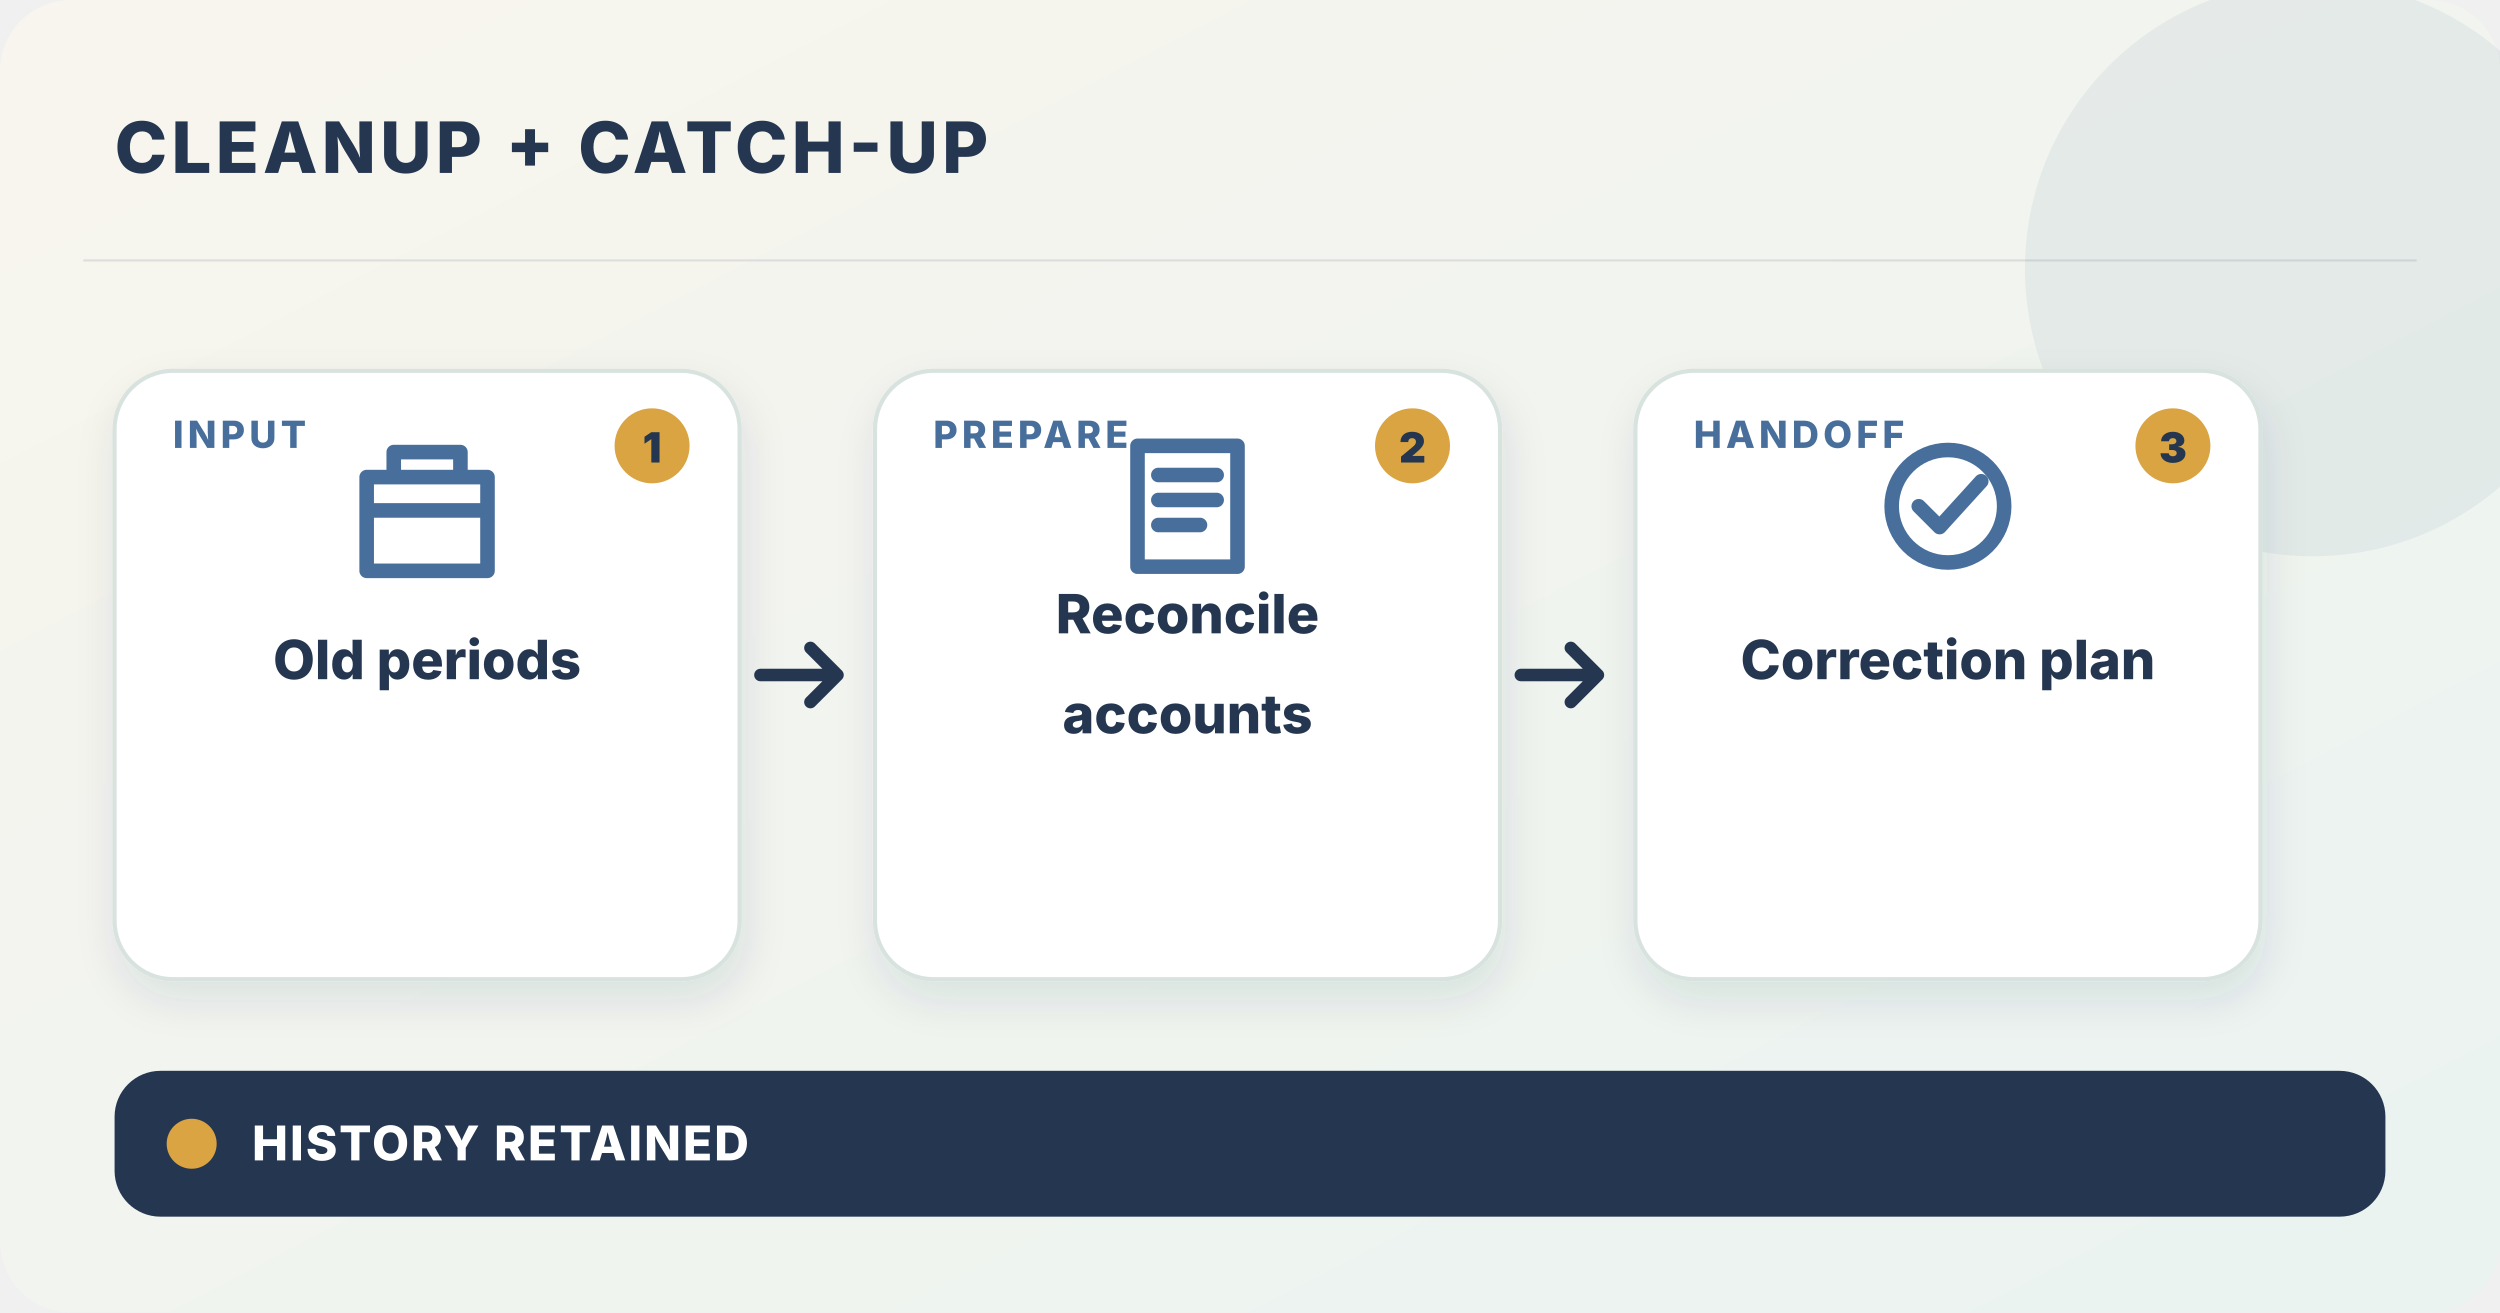
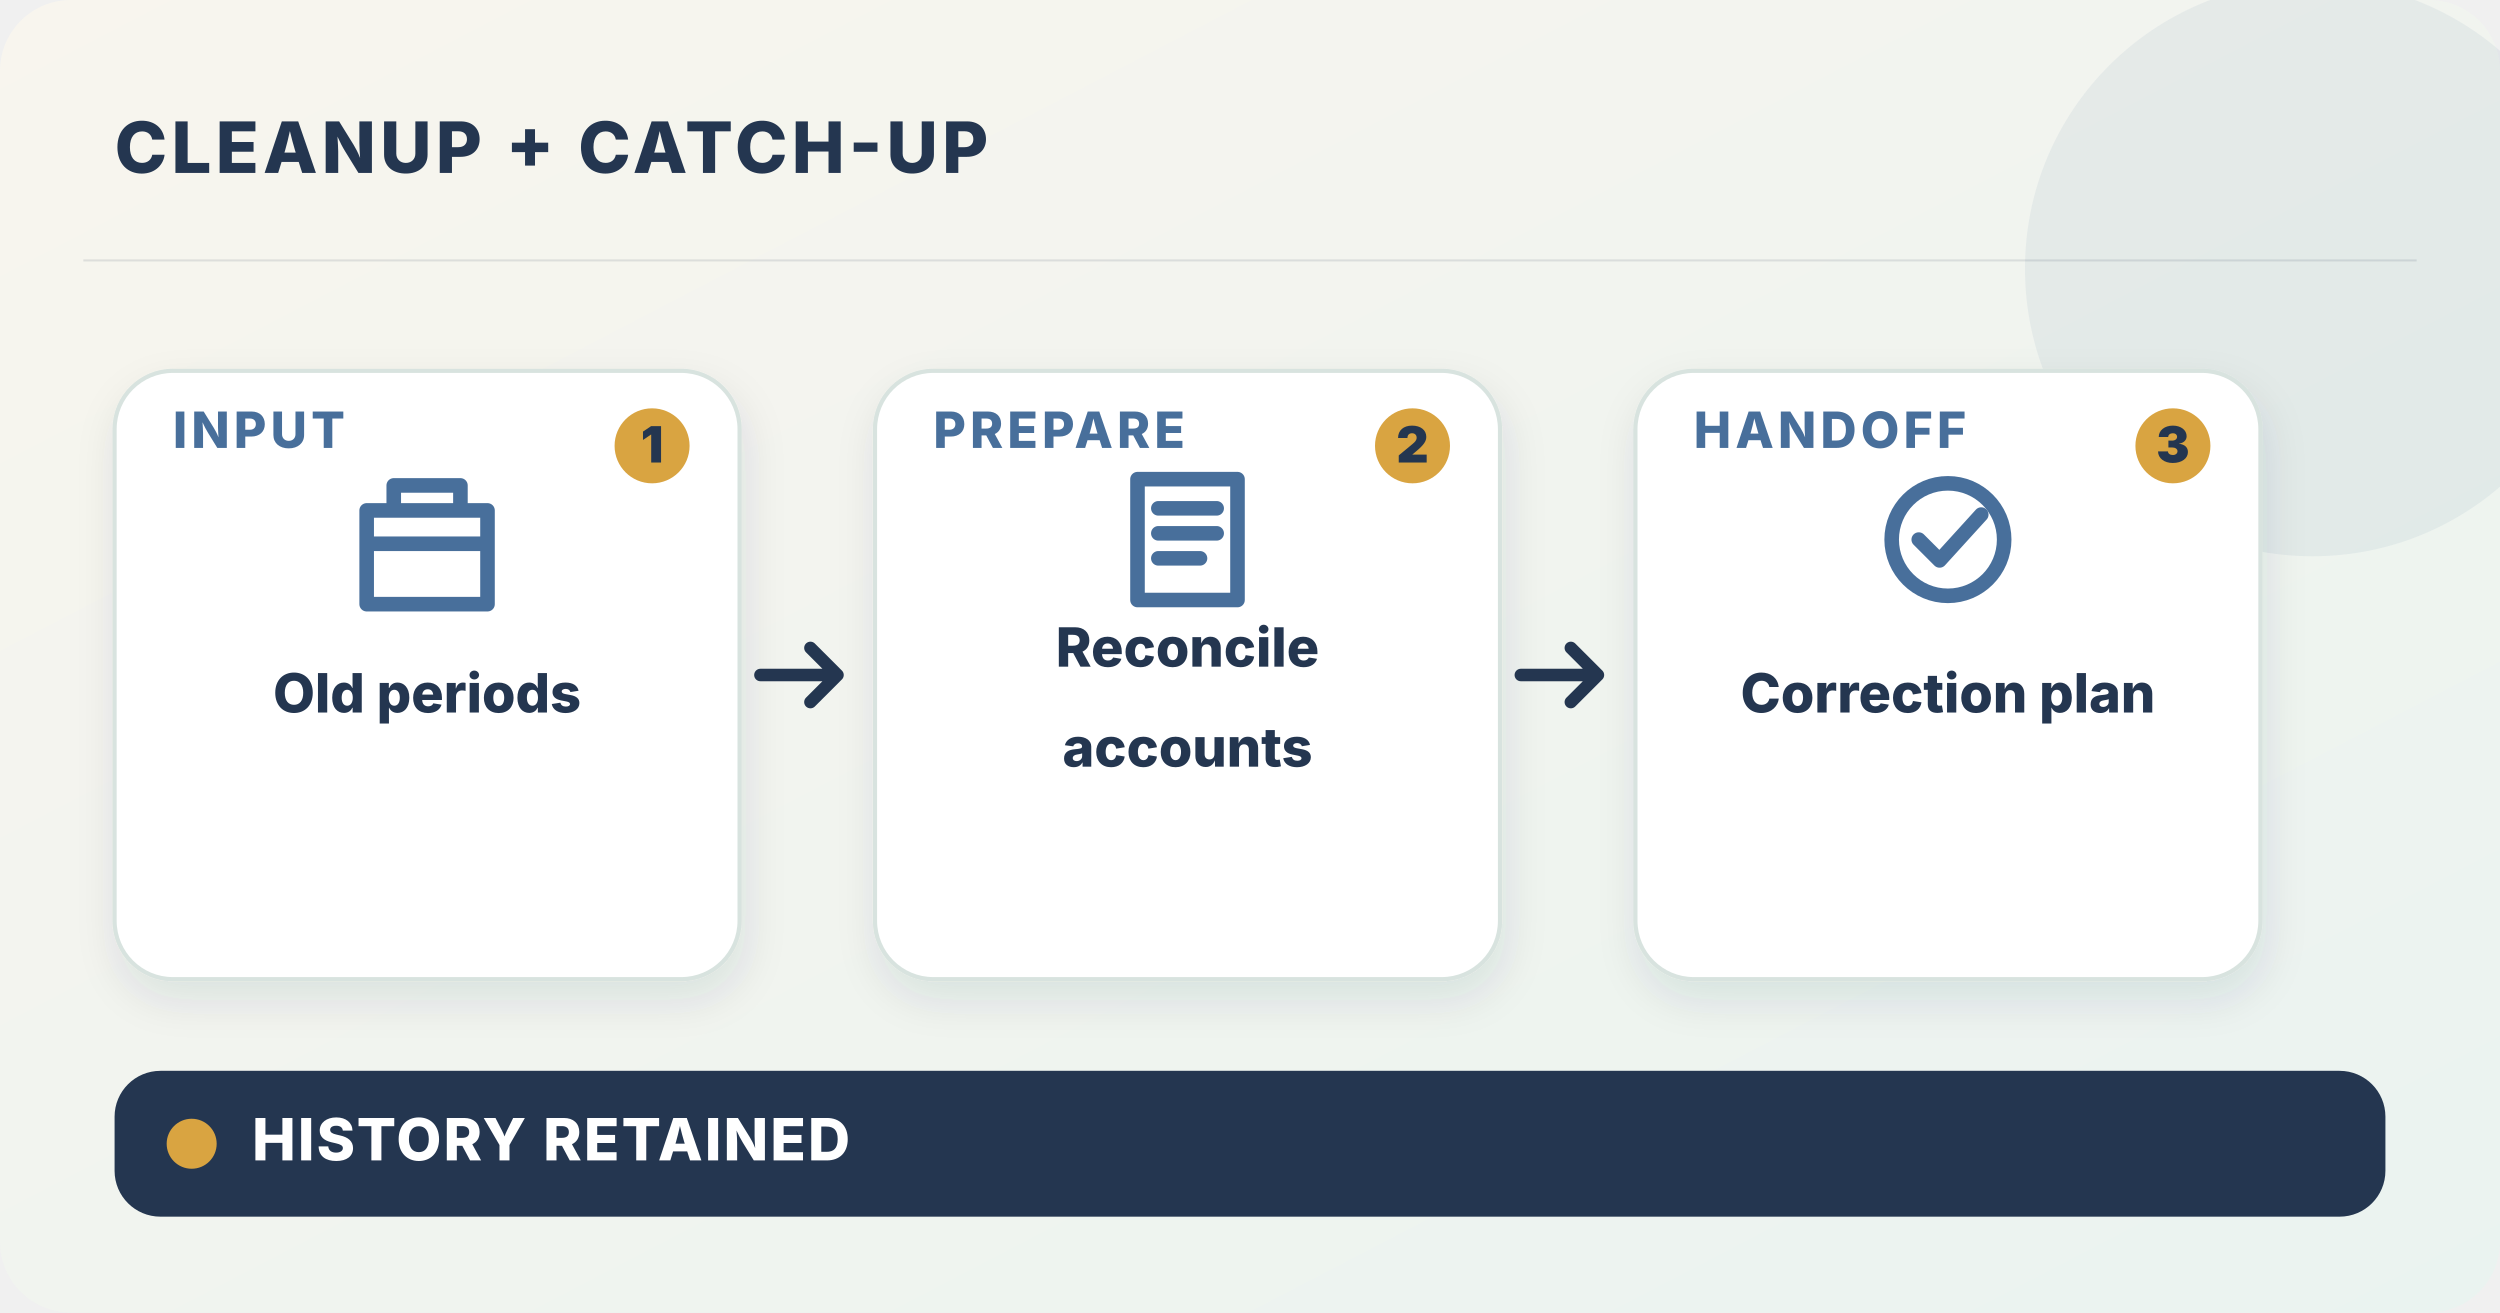
<svg xmlns="http://www.w3.org/2000/svg" viewBox="0 0 1200 630" role="img" aria-labelledby="title desc">
  <defs>
    <linearGradient id="bg" x1="0" y1="0" x2="1" y2="1">
      <stop stop-color="#F8F5EE" />
      <stop offset="1" stop-color="#EAF3F0" />
    </linearGradient>
    <filter id="shadow" x="-20%" y="-20%" width="140%" height="160%">
      <feDropShadow dy="9" stdDeviation="10" flood-color="#243650" flood-opacity=".10" />
    </filter>
-     <style>.title{font:800 34px Inter,Arial,sans-serif;letter-spacing:2px;fill:#243650}.meta{font:800 18px Inter,Arial,sans-serif;letter-spacing:2px;fill:#486F9B}.step{font:800 26px Inter,Arial,sans-serif;fill:#243650}.card{fill:#fff;stroke:#D8E3DF;stroke-width:2;filter:url(#shadow)}.icon{fill:none;stroke:#486F9B;stroke-width:7;stroke-linecap:round;stroke-linejoin:round}.arrow{fill:none;stroke:#243650;stroke-width:6;stroke-linecap:round;stroke-linejoin:round}.num-bg{fill:#D9A441}.num{font:900 20px Inter,Arial,sans-serif;fill:#243650}.note{font:800 23px Inter,Arial,sans-serif;letter-spacing:1px;fill:#fff}</style>
+     <style>.title{font:800 34px Inter,Arial,sans-serif;letter-spacing:2px;fill:#243650}.meta{font:800 24px Inter,Arial,sans-serif;letter-spacing:2px;fill:#486F9B}.step{font:800 26px Inter,Arial,sans-serif;fill:#243650}.card{fill:#fff;stroke:#D8E3DF;stroke-width:2;filter:url(#shadow)}.icon{fill:none;stroke:#486F9B;stroke-width:7;stroke-linecap:round;stroke-linejoin:round}.arrow{fill:none;stroke:#243650;stroke-width:6;stroke-linecap:round;stroke-linejoin:round}.num-bg{fill:#D9A441}.num{font:900 24px Inter,Arial,sans-serif;fill:#243650}.note{font:800 28px Inter,Arial,sans-serif;letter-spacing:1px;fill:#fff}</style>
  </defs>
  <rect width="1200" height="630" rx="34" fill="url(#bg)" />
  <circle cx="1110" cy="129" r="138" fill="#486F9B" opacity=".08" />
  <path d="M40 125h1120" stroke="#243650" stroke-opacity=".12" />
  <text x="55" y="83" class="title">CLEANUP + CATCH-UP</text>
  <g>
    <rect x="55" y="178" width="300" height="292" rx="28" class="card" />
    <text x="83" y="215" class="meta">INPUT</text>
-     <g class="icon" transform="translate(0 -12)">
+     <g class="icon" transform="translate(0 4)">
      <path d="M176 241h58v45h-58z M189 241v-12h32v12 M176 257h58" />
    </g>
-     <text x="205" y="326" text-anchor="middle" class="step">Old periods</text>
+     <text x="205" y="326" text-anchor="middle" transform="translate(0 16)" class="step">Old periods</text>
    <circle cx="313" cy="214" r="18" class="num-bg" />
    <text x="313" y="222" text-anchor="middle" class="num">1</text>
  </g>
  <g>
    <rect x="420" y="178" width="300" height="292" rx="28" class="card" />
    <text x="448" y="215" class="meta">PREPARE</text>
-     <g class="icon" transform="translate(0 -12)">
+     <g class="icon" transform="translate(0 4)">
      <path d="M546 226h48v58h-48z M556 240h28 M556 252h28 M556 264h20" />
    </g>
-     <text x="570" y="304" text-anchor="middle" class="step">Reconcile</text>
-     <text x="570" y="352" text-anchor="middle" class="step">accounts</text>
+     <text x="570" y="304" text-anchor="middle" transform="translate(0 16)" class="step">Reconcile</text>
+     <text x="570" y="352" text-anchor="middle" transform="translate(0 16)" class="step">accounts</text>
    <circle cx="678" cy="214" r="18" class="num-bg" />
    <text x="678" y="222" text-anchor="middle" class="num">2</text>
  </g>
  <g>
    <rect x="785" y="178" width="300" height="292" rx="28" class="card" />
    <text x="813" y="215" class="meta">HANDOFF</text>
-     <g class="icon" transform="translate(0 -12)">
+     <g class="icon" transform="translate(0 4)">
      <circle cx="935" cy="255" r="27" />
      <path d="M921 255l10 10 20-22" />
    </g>
-     <text x="935" y="326" text-anchor="middle" class="step">Correction plan</text>
+     <text x="935" y="326" text-anchor="middle" transform="translate(0 16)" class="step">Correction plan</text>
    <circle cx="1043" cy="214" r="18" class="num-bg" />
    <text x="1043" y="222" text-anchor="middle" class="num">3</text>
  </g>
  <path d="M365 324h37m-13-13 13 13-13 13 M730 324h37m-13-13 13 13-13 13" class="arrow" />
  <rect x="55" y="514" width="1090" height="70" rx="22" fill="#243650" />
  <circle cx="92" cy="549" r="12" fill="#D9A441" />
  <text x="121" y="557" class="note">HISTORY RETAINED</text>
</svg>
